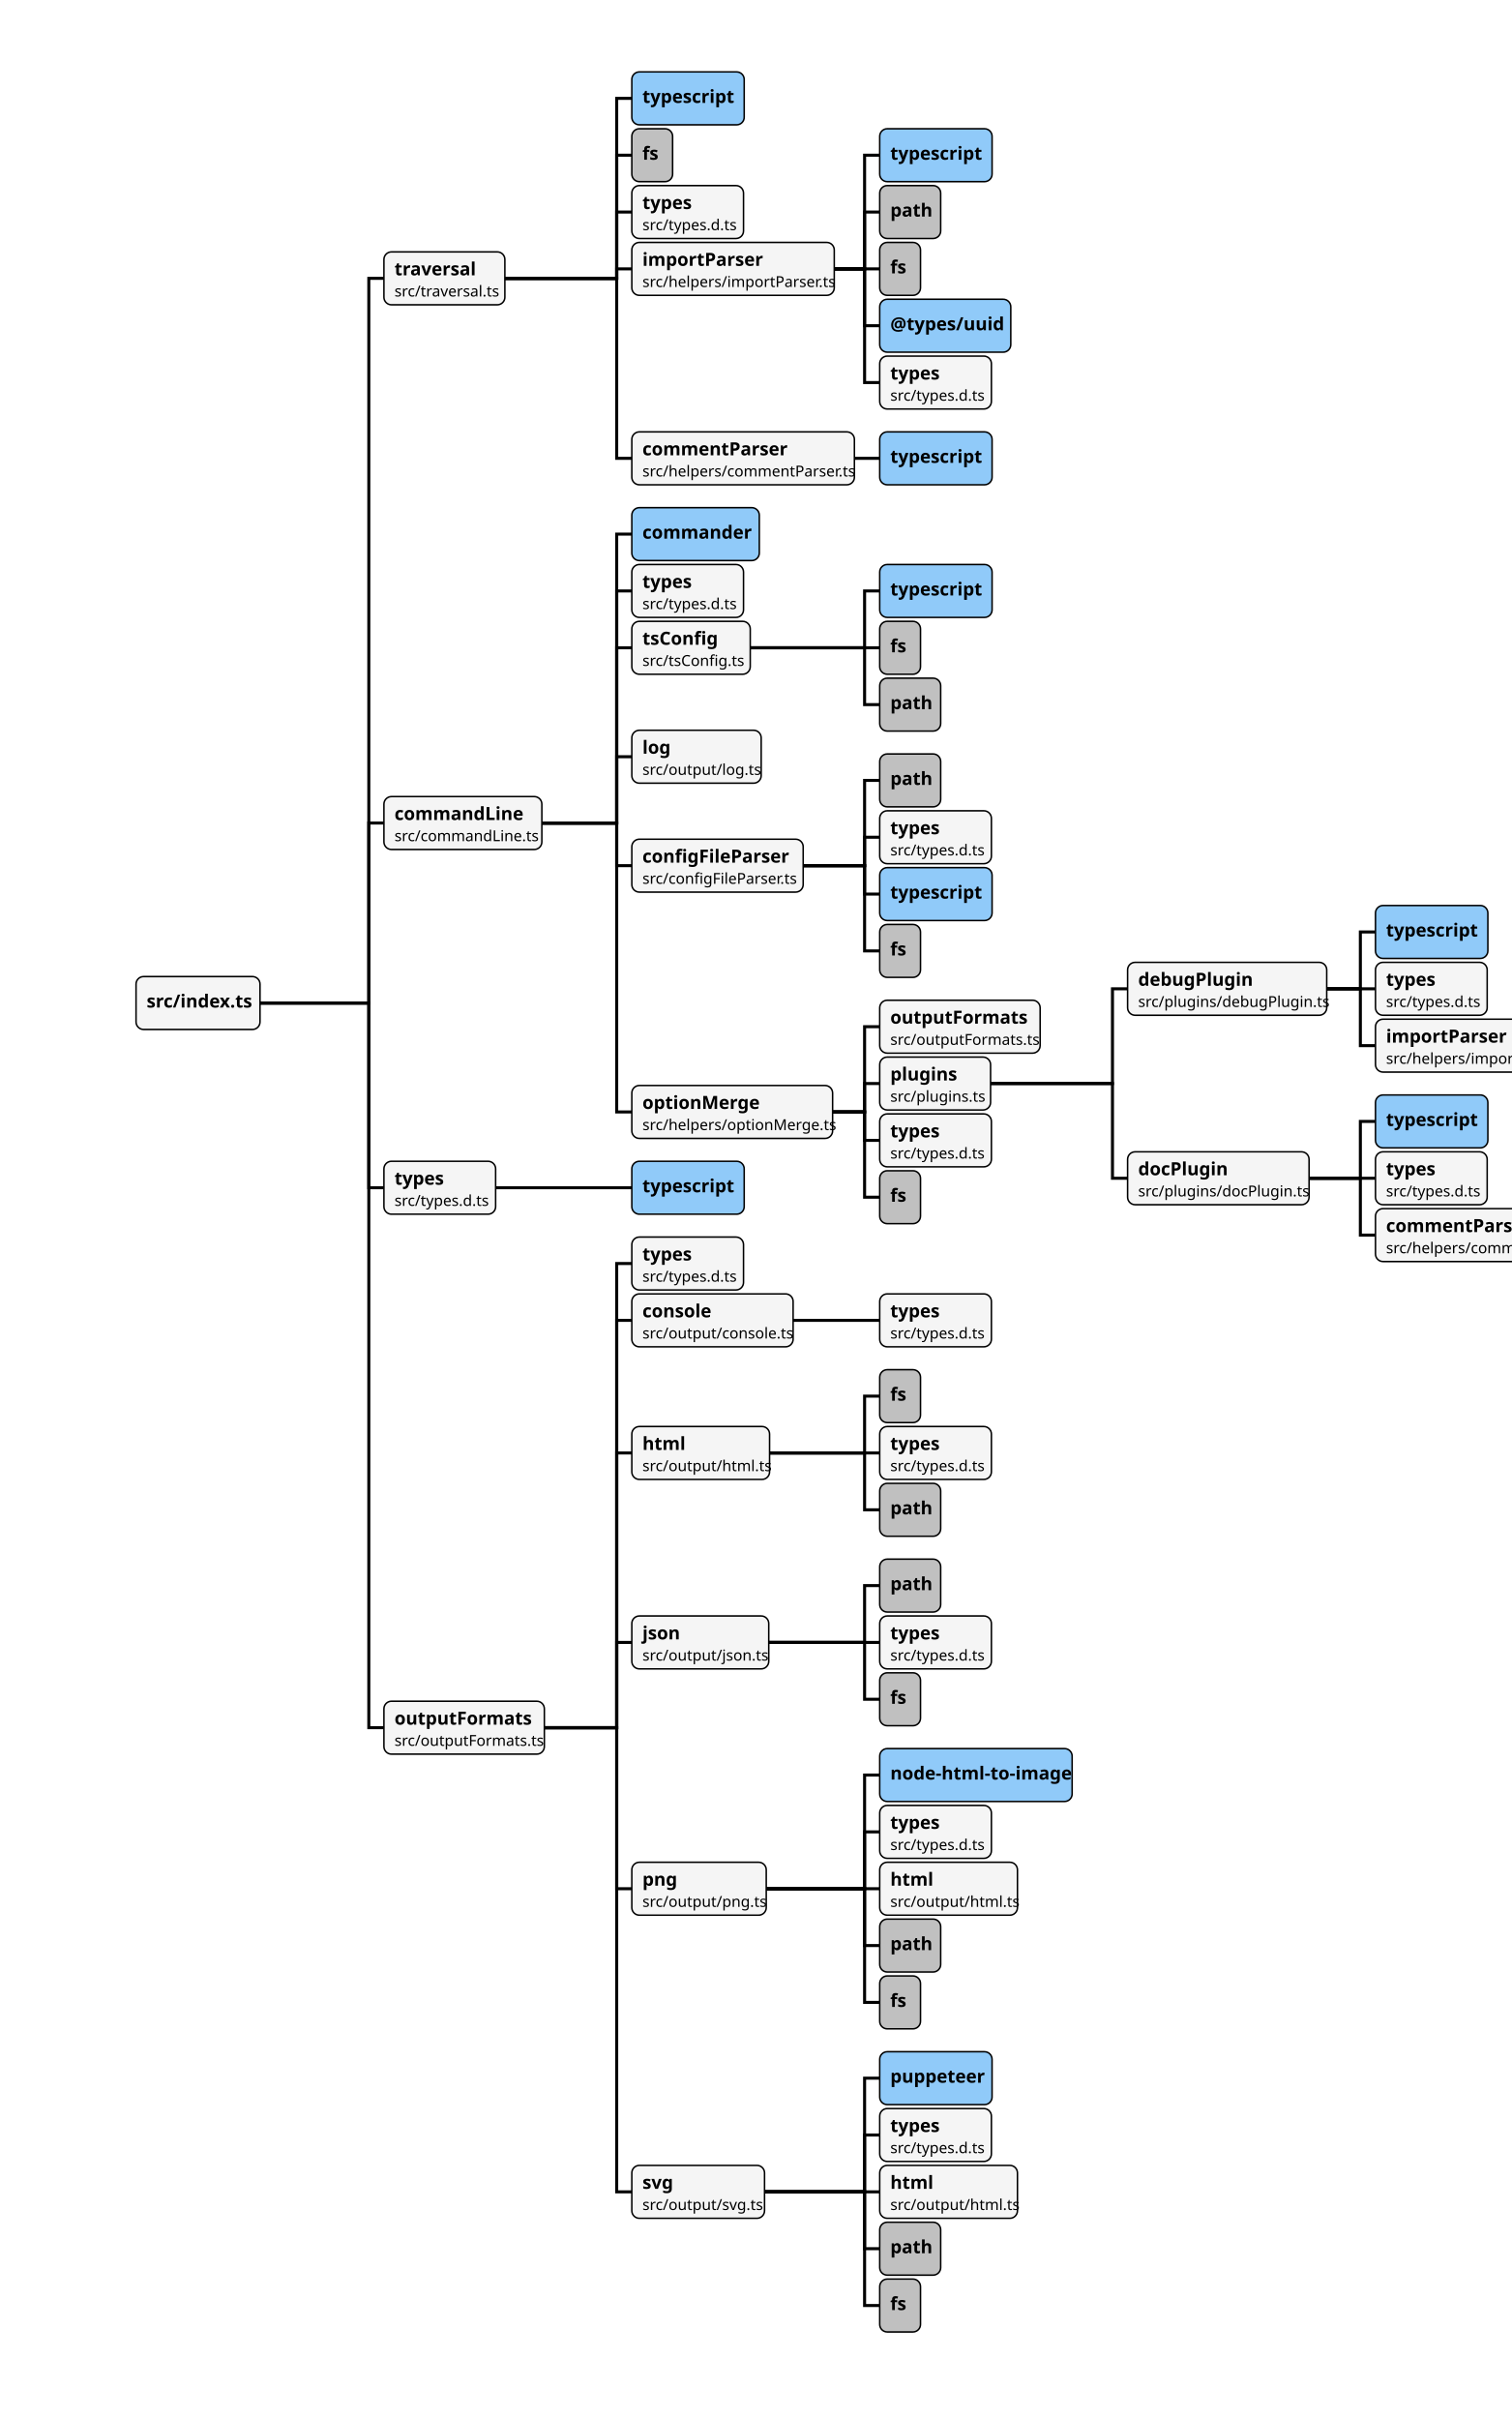
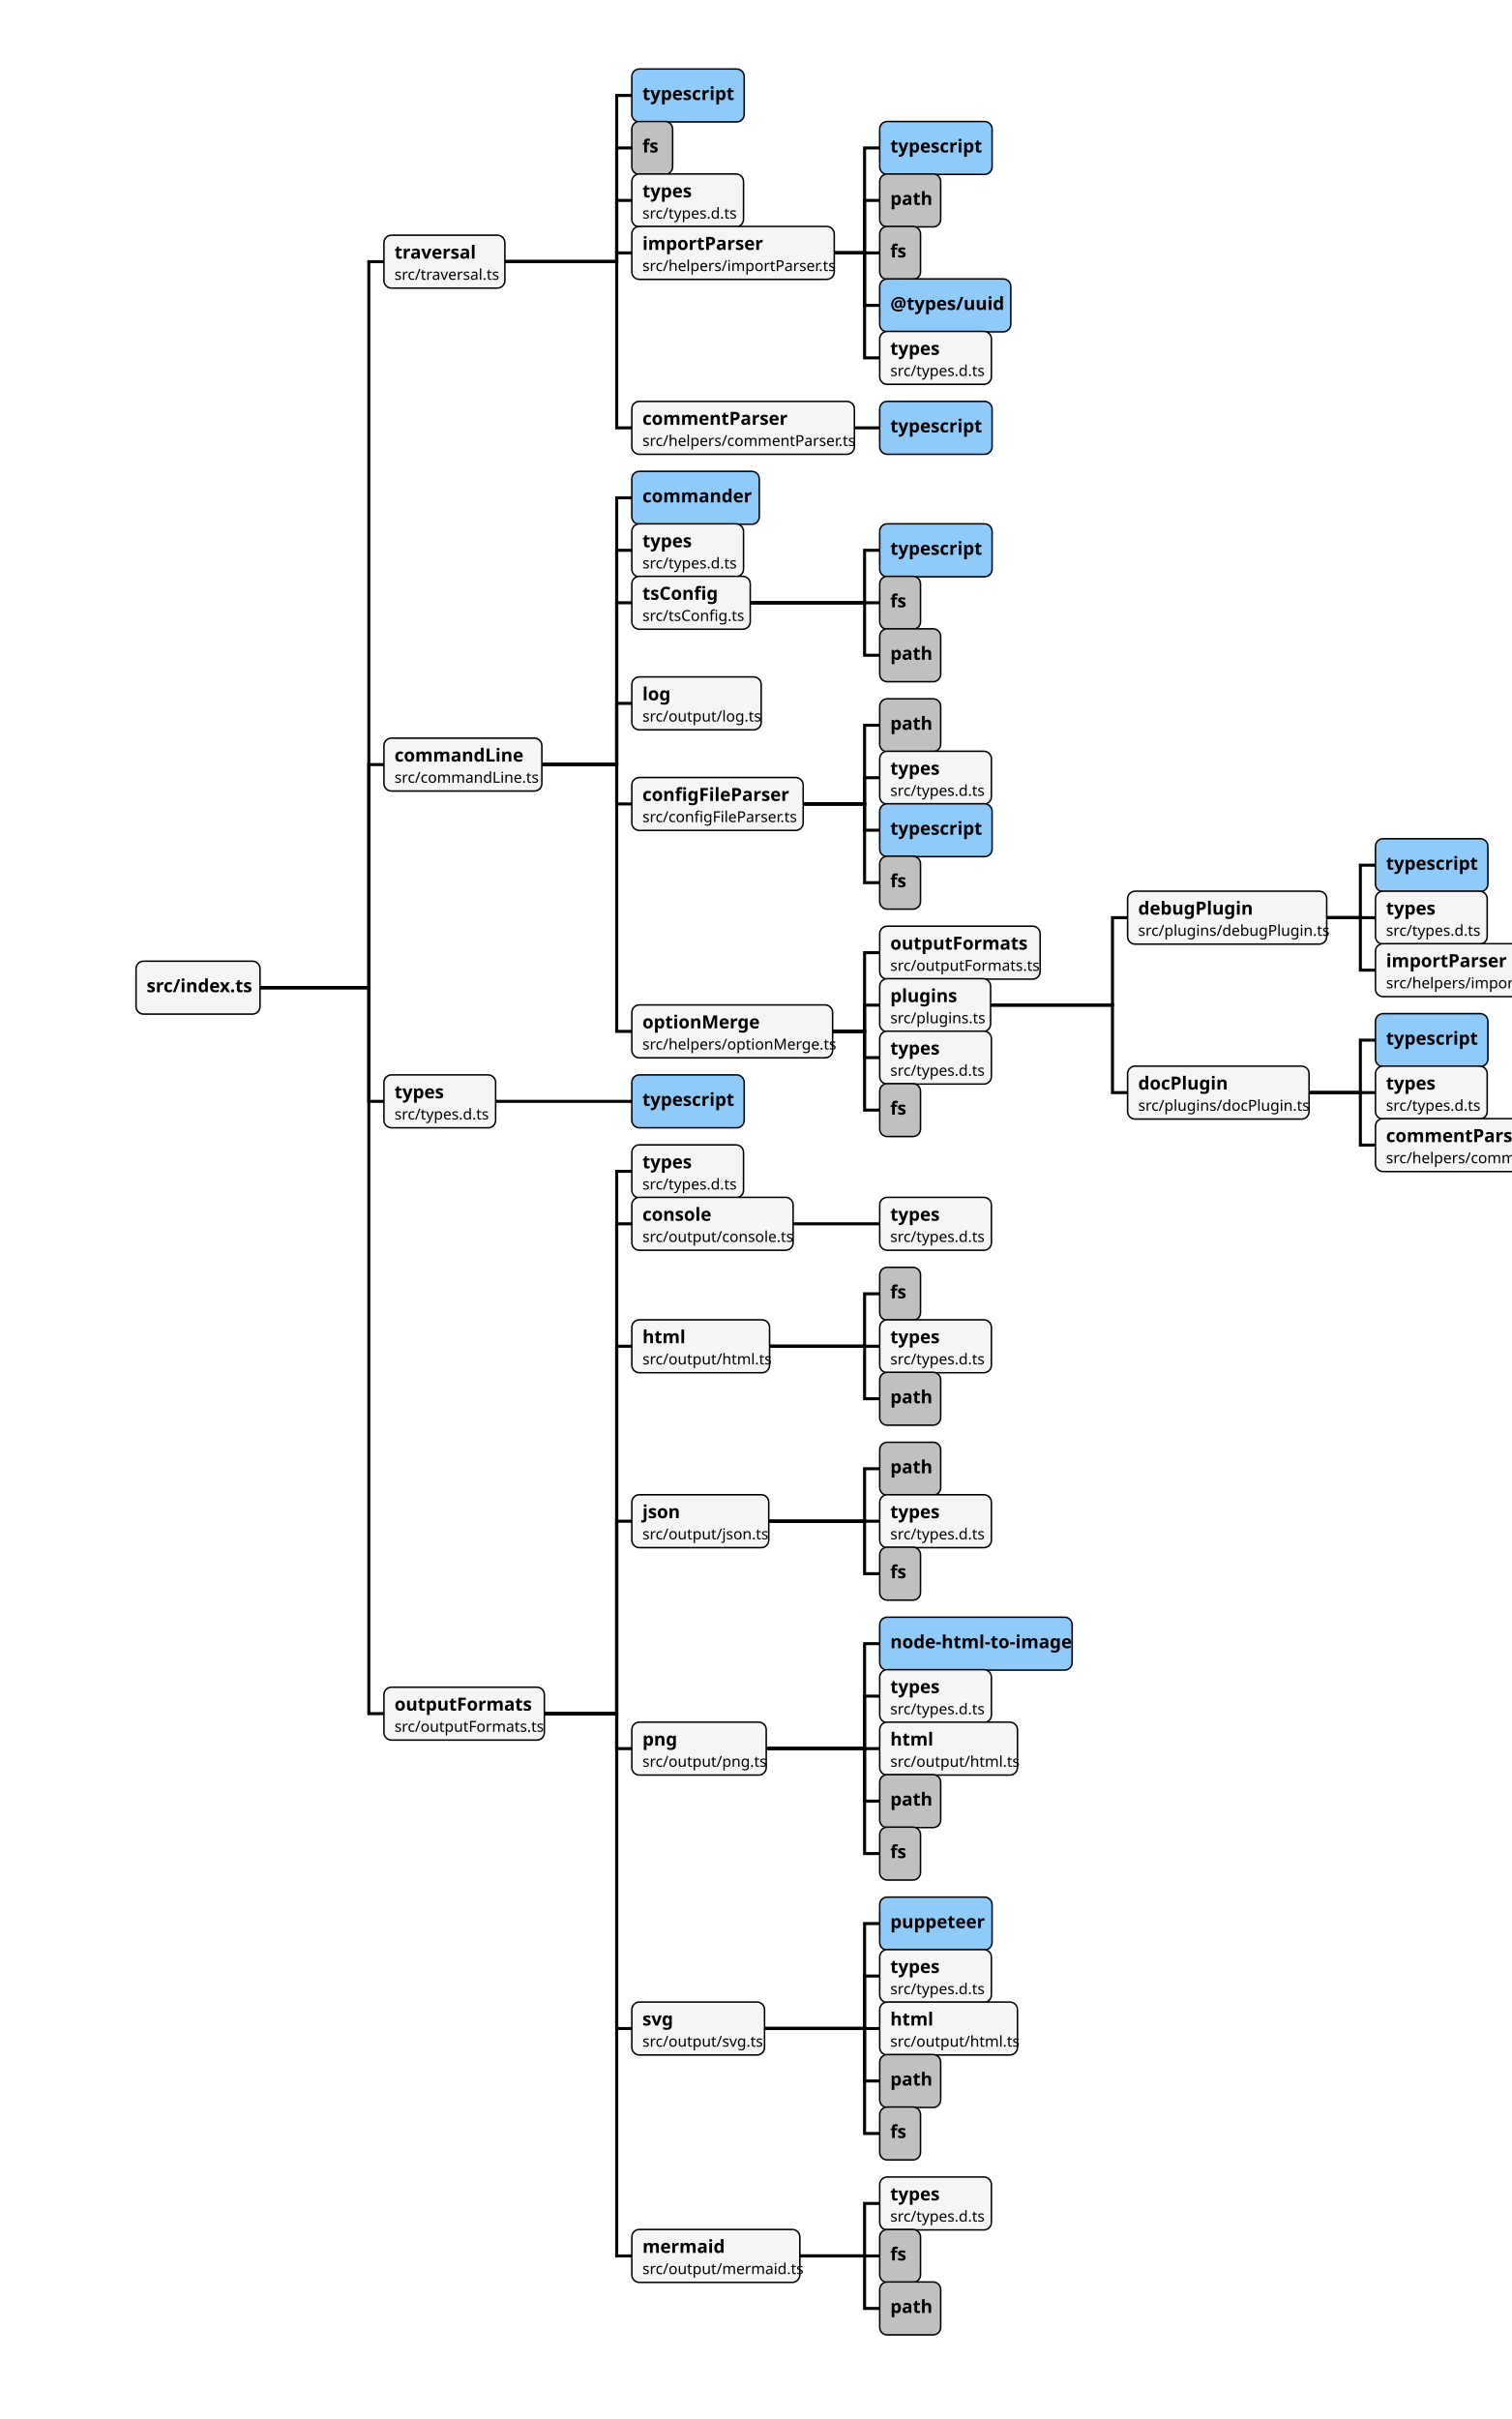
<svg xmlns="http://www.w3.org/2000/svg" width="1000" height="1600">
  <style type="text/css">
            body { width: 1200px !important; height: 100% !important; }
                
            body {
                width: 1500px;
                height: 100%;
            }
            svg {
                overflow: visible;
            }
            .text {
                font: 12px sans-serif;
                font-weight: 600;
            }
            .secondaryText {
                font: 10px sans-serif;
            }
            .link {
                fill: none;
                stroke: black;
                stroke-width: 2px;
            }
            .subtleLink {
                fill: none;
                /*stroke: gray;*/
                stroke-width: 1px;
                stroke-dasharray: 5, 5;
                stroke-dashoffset: 0;
            }
            .rect {
                stroke: black;
                stroke-width: 1px;
            }
            .nodeModule {
                fill: #90caf9;
            }
            .sourceFile {
                fill: whitesmoke;
            }
            .unknown {
                fill: #c0c0c0;
            }
        </style>
  <g transform="translate(90,40)">
-     <path class="link" d="M82.023,623.423H154V144.108H164">
- </path>
-     <path class="link" d="M82.023,623.423H154V504.378H164">
- </path>
-     <path class="link" d="M82.023,623.423H154V745.602H164">
- </path>
-     <path class="link" d="M82.023,623.423H154V1102.739H164">
- </path>
-     <path class="link" d="M244.016,144.108H318V25.062H328">
- </path>
-     <path class="link" d="M244.016,144.108H318V62.656H328">
- </path>
-     <path class="link" d="M244.016,144.108H318V100.249H328">
- </path>
-     <path class="link" d="M244.016,144.108H318V137.842H328">
- </path>
-     <path class="link" d="M244.016,144.108H318V263.154H328">
- </path>
-     <path class="link" d="M268.484,504.378H318V313.278H328">
- </path>
-     <path class="link" d="M268.484,504.378H318V350.871H328">
- </path>
-     <path class="link" d="M268.484,504.378H318V388.465H328">
- </path>
-     <path class="link" d="M268.484,504.378H318V460.519H328">
- </path>
-     <path class="link" d="M268.484,504.378H318V532.573H328">
- </path>
-     <path class="link" d="M268.484,504.378H318V695.477H328">
- </path>
-     <path class="link" d="M237.906,745.602H318V745.602H328">
- </path>
-     <path class="link" d="M270.141,1102.739H318V795.726H328">
- </path>
-     <path class="link" d="M270.141,1102.739H318V833.32H328">
- </path>
-     <path class="link" d="M270.141,1102.739H318V921.037H328">
- </path>
-     <path class="link" d="M270.141,1102.739H318V1046.349H328">
- </path>
-     <path class="link" d="M270.141,1102.739H318V1209.253H328">
- </path>
-     <path class="link" d="M270.141,1102.739H318V1409.751H328">
- </path>
-     <path class="link" d="M461.938,137.842H482V62.656H492">
- </path>
-     <path class="link" d="M461.938,137.842H482V100.249H492">
- </path>
-     <path class="link" d="M461.938,137.842H482V137.842H492">
- </path>
-     <path class="link" d="M461.938,137.842H482V175.436H492">
- </path>
-     <path class="link" d="M461.938,137.842H482V213.029H492">
- </path>
-     <path class="link" d="M475.266,263.154H482V263.154H492">
- </path>
-     <path class="link" d="M406.359,388.465H482V350.871H492">
- </path>
-     <path class="link" d="M406.359,388.465H482V388.465H492">
- </path>
-     <path class="link" d="M406.359,388.465H482V426.058H492">
- </path>
-     <path class="link" d="M441.375,532.573H482V476.183H492">
- </path>
-     <path class="link" d="M441.375,532.573H482V513.776H492">
- </path>
-     <path class="link" d="M441.375,532.573H482V551.369H492">
- </path>
-     <path class="link" d="M441.375,532.573H482V588.963H492">
- </path>
-     <path class="link" d="M460.844,695.477H482V639.087H492">
- </path>
-     <path class="link" d="M460.844,695.477H482V676.68H492">
- </path>
-     <path class="link" d="M460.844,695.477H482V714.274H492">
- </path>
-     <path class="link" d="M460.844,695.477H482V751.867H492">
- </path>
-     <path class="link" d="M434.719,833.32H482V833.32H492">
- </path>
-     <path class="link" d="M419.141,921.037H482V883.444H492">
- </path>
-     <path class="link" d="M419.141,921.037H482V921.037H492">
- </path>
-     <path class="link" d="M419.141,921.037H482V958.631H492">
- </path>
-     <path class="link" d="M418.594,1046.349H482V1008.755H492">
- </path>
-     <path class="link" d="M418.594,1046.349H482V1046.349H492">
- </path>
-     <path class="link" d="M418.594,1046.349H482V1083.942H492">
- </path>
-     <path class="link" d="M416.938,1209.253H482V1134.066H492">
- </path>
-     <path class="link" d="M416.938,1209.253H482V1171.66H492">
- </path>
-     <path class="link" d="M416.938,1209.253H482V1209.253H492">
- </path>
-     <path class="link" d="M416.938,1209.253H482V1246.846H492">
- </path>
-     <path class="link" d="M416.938,1209.253H482V1284.44H492">
- </path>
-     <path class="link" d="M415.812,1409.751H482V1334.564H492">
- </path>
-     <path class="link" d="M415.812,1409.751H482V1372.158H492">
- </path>
-     <path class="link" d="M415.812,1409.751H482V1409.751H492">
- </path>
-     <path class="link" d="M415.812,1409.751H482V1447.344H492">
- </path>
-     <path class="link" d="M415.812,1409.751H482V1484.938H492">
- </path>
-     <path class="link" d="M565.359,676.68H646V614.025H656">
- </path>
-     <path class="link" d="M565.359,676.68H646V739.336H656">
- </path>
-     <path class="link" d="M787.75,614.025H810V576.432H820">
- </path>
-     <path class="link" d="M787.75,614.025H810V614.025H820">
- </path>
-     <path class="link" d="M787.75,614.025H810V651.618H820">
- </path>
-     <path class="link" d="M776.062,739.336H810V701.743H820">
- </path>
-     <path class="link" d="M776.062,739.336H810V739.336H820">
- </path>
-     <path class="link" d="M776.062,739.336H810V776.929H820">
- </path>
-     <g class="node" transform="translate(0,623.4232)">
+     <path class="link" d="M82.023,613.257H154V133.065H164">
+ </path>
+     <path class="link" d="M82.023,613.257H154V465.728H164">
+ </path>
+     <path class="link" d="M82.023,613.257H154V688.467H164">
+ </path>
+     <path class="link" d="M82.023,613.257H154V1093.448H164">
+ </path>
+     <path class="link" d="M244.016,133.065H318V23.142H328">
+ </path>
+     <path class="link" d="M244.016,133.065H318V57.854H328">
+ </path>
+     <path class="link" d="M244.016,133.065H318V92.567H328">
+ </path>
+     <path class="link" d="M244.016,133.065H318V127.28H328">
+ </path>
+     <path class="link" d="M244.016,133.065H318V242.989H328">
+ </path>
+     <path class="link" d="M268.484,465.728H318V289.272H328">
+ </path>
+     <path class="link" d="M268.484,465.728H318V323.985H328">
+ </path>
+     <path class="link" d="M268.484,465.728H318V358.697H328">
+ </path>
+     <path class="link" d="M268.484,465.728H318V425.23H328">
+ </path>
+     <path class="link" d="M268.484,465.728H318V491.762H328">
+ </path>
+     <path class="link" d="M268.484,465.728H318V642.184H328">
+ </path>
+     <path class="link" d="M237.906,688.467H318V688.467H328">
+ </path>
+     <path class="link" d="M270.141,1093.448H318V734.751H328">
+ </path>
+     <path class="link" d="M270.141,1093.448H318V769.464H328">
+ </path>
+     <path class="link" d="M270.141,1093.448H318V850.46H328">
+ </path>
+     <path class="link" d="M270.141,1093.448H318V966.169H328">
+ </path>
+     <path class="link" d="M270.141,1093.448H318V1116.59H328">
+ </path>
+     <path class="link" d="M270.141,1093.448H318V1301.724H328">
+ </path>
+     <path class="link" d="M270.141,1093.448H318V1452.146H328">
+ </path>
+     <path class="link" d="M461.938,127.28H482V57.854H492">
+ </path>
+     <path class="link" d="M461.938,127.28H482V92.567H492">
+ </path>
+     <path class="link" d="M461.938,127.28H482V127.28H492">
+ </path>
+     <path class="link" d="M461.938,127.28H482V161.992H492">
+ </path>
+     <path class="link" d="M461.938,127.28H482V196.705H492">
+ </path>
+     <path class="link" d="M475.266,242.989H482V242.989H492">
+ </path>
+     <path class="link" d="M406.359,358.697H482V323.985H492">
+ </path>
+     <path class="link" d="M406.359,358.697H482V358.697H492">
+ </path>
+     <path class="link" d="M406.359,358.697H482V393.41H492">
+ </path>
+     <path class="link" d="M441.375,491.762H482V439.693H492">
+ </path>
+     <path class="link" d="M441.375,491.762H482V474.406H492">
+ </path>
+     <path class="link" d="M441.375,491.762H482V509.119H492">
+ </path>
+     <path class="link" d="M441.375,491.762H482V543.831H492">
+ </path>
+     <path class="link" d="M460.844,642.184H482V590.115H492">
+ </path>
+     <path class="link" d="M460.844,642.184H482V624.828H492">
+ </path>
+     <path class="link" d="M460.844,642.184H482V659.54H492">
+ </path>
+     <path class="link" d="M460.844,642.184H482V694.253H492">
+ </path>
+     <path class="link" d="M434.719,769.464H482V769.464H492">
+ </path>
+     <path class="link" d="M419.141,850.46H482V815.747H492">
+ </path>
+     <path class="link" d="M419.141,850.46H482V850.46H492">
+ </path>
+     <path class="link" d="M419.141,850.46H482V885.172H492">
+ </path>
+     <path class="link" d="M418.594,966.169H482V931.456H492">
+ </path>
+     <path class="link" d="M418.594,966.169H482V966.169H492">
+ </path>
+     <path class="link" d="M418.594,966.169H482V1000.881H492">
+ </path>
+     <path class="link" d="M416.938,1116.59H482V1047.165H492">
+ </path>
+     <path class="link" d="M416.938,1116.59H482V1081.877H492">
+ </path>
+     <path class="link" d="M416.938,1116.59H482V1116.59H492">
+ </path>
+     <path class="link" d="M416.938,1116.59H482V1151.303H492">
+ </path>
+     <path class="link" d="M416.938,1116.59H482V1186.015H492">
+ </path>
+     <path class="link" d="M415.812,1301.724H482V1232.299H492">
+ </path>
+     <path class="link" d="M415.812,1301.724H482V1267.011H492">
+ </path>
+     <path class="link" d="M415.812,1301.724H482V1301.724H492">
+ </path>
+     <path class="link" d="M415.812,1301.724H482V1336.437H492">
+ </path>
+     <path class="link" d="M415.812,1301.724H482V1371.149H492">
+ </path>
+     <path class="link" d="M439.156,1452.146H482V1417.433H492">
+ </path>
+     <path class="link" d="M439.156,1452.146H482V1452.146H492">
+ </path>
+     <path class="link" d="M439.156,1452.146H482V1486.858H492">
+ </path>
+     <path class="link" d="M565.359,624.828H646V566.973H656">
+ </path>
+     <path class="link" d="M565.359,624.828H646V682.682H656">
+ </path>
+     <path class="link" d="M787.75,566.973H810V532.261H820">
+ </path>
+     <path class="link" d="M787.75,566.973H810V566.973H820">
+ </path>
+     <path class="link" d="M787.75,566.973H810V601.686H820">
+ </path>
+     <path class="link" d="M776.062,682.682H810V647.969H820">
+ </path>
+     <path class="link" d="M776.062,682.682H810V682.682H820">
+ </path>
+     <path class="link" d="M776.062,682.682H810V717.395H820">
+ </path>
+     <g class="node" transform="translate(0,613.2567)">
      <rect x="0" y="-17.5" width="82.023" height="35" rx="5" class="rect sourceFile">
</rect>
      <text y="3" x="7" class="text" style="text-anchor: start;">src/index.ts</text>
      <text y="12" x="7" class="secondaryText" style="text-anchor: start;">
</text>
    </g>
-     <g class="node" transform="translate(164,144.1079)">
+     <g class="node" transform="translate(164,133.0651)">
      <rect x="0" y="-17.5" width="80.016" height="35" rx="5" class="rect sourceFile">
</rect>
      <text y="-2" x="7" class="text" style="text-anchor: start;">traversal</text>
      <text y="12" x="7" class="secondaryText" style="text-anchor: start;">src/traversal.ts</text>
    </g>
-     <g class="node" transform="translate(164,504.3776)">
+     <g class="node" transform="translate(164,465.728)">
      <rect x="0" y="-17.5" width="104.484" height="35" rx="5" class="rect sourceFile">
</rect>
      <text y="-2" x="7" class="text" style="text-anchor: start;">commandLine</text>
      <text y="12" x="7" class="secondaryText" style="text-anchor: start;">src/commandLine.ts</text>
    </g>
-     <g class="node" transform="translate(164,745.6017)">
-       <rect x="0" y="-17.5" width="73.906" height="35" rx="5" class="rect sourceFile">
- </rect>
-       <text y="-2" x="7" class="text" style="text-anchor: start;">types</text>
-       <text y="12" x="7" class="secondaryText" style="text-anchor: start;">src/types.d.ts</text>
-     </g>
-     <g class="node" transform="translate(164,1102.739)">
+     <g class="node" transform="translate(164,688.4674)">
+       <rect x="0" y="-17.5" width="73.906" height="35" rx="5" class="rect sourceFile">
+ </rect>
+       <text y="-2" x="7" class="text" style="text-anchor: start;">types</text>
+       <text y="12" x="7" class="secondaryText" style="text-anchor: start;">src/types.d.ts</text>
+     </g>
+     <g class="node" transform="translate(164,1093.448)">
      <rect x="0" y="-17.5" width="106.141" height="35" rx="5" class="rect sourceFile">
</rect>
      <text y="-2" x="7" class="text" style="text-anchor: start;">outputFormats</text>
      <text y="12" x="7" class="secondaryText" style="text-anchor: start;">src/outputFormats.ts</text>
    </g>
-     <g class="node" transform="translate(328,25.06224)">
-       <rect x="0" y="-17.5" width="74.355" height="35" rx="5" class="rect nodeModule">
- </rect>
-       <text y="3" x="7" class="text" style="text-anchor: start;">typescript</text>
-       <text y="12" x="7" class="secondaryText" style="text-anchor: start;">
- </text>
-     </g>
-     <g class="node" transform="translate(328,62.6556)">
-       <rect x="0" y="-17.5" width="26.996" height="35" rx="5" class="rect unknown">
- </rect>
-       <text y="3" x="7" class="text" style="text-anchor: start;">fs</text>
-       <text y="12" x="7" class="secondaryText" style="text-anchor: start;">
- </text>
-     </g>
-     <g class="node" transform="translate(328,100.249)">
-       <rect x="0" y="-17.5" width="73.906" height="35" rx="5" class="rect sourceFile">
- </rect>
-       <text y="-2" x="7" class="text" style="text-anchor: start;">types</text>
-       <text y="12" x="7" class="secondaryText" style="text-anchor: start;">src/types.d.ts</text>
-     </g>
-     <g class="node" transform="translate(328,137.8423)">
+     <g class="node" transform="translate(328,23.14176)">
+       <rect x="0" y="-17.5" width="74.355" height="35" rx="5" class="rect nodeModule">
+ </rect>
+       <text y="3" x="7" class="text" style="text-anchor: start;">typescript</text>
+       <text y="12" x="7" class="secondaryText" style="text-anchor: start;">
+ </text>
+     </g>
+     <g class="node" transform="translate(328,57.85441)">
+       <rect x="0" y="-17.5" width="26.996" height="35" rx="5" class="rect unknown">
+ </rect>
+       <text y="3" x="7" class="text" style="text-anchor: start;">fs</text>
+       <text y="12" x="7" class="secondaryText" style="text-anchor: start;">
+ </text>
+     </g>
+     <g class="node" transform="translate(328,92.56705)">
+       <rect x="0" y="-17.5" width="73.906" height="35" rx="5" class="rect sourceFile">
+ </rect>
+       <text y="-2" x="7" class="text" style="text-anchor: start;">types</text>
+       <text y="12" x="7" class="secondaryText" style="text-anchor: start;">src/types.d.ts</text>
+     </g>
+     <g class="node" transform="translate(328,127.2797)">
      <rect x="0" y="-17.5" width="133.938" height="35" rx="5" class="rect sourceFile">
</rect>
      <text y="-2" x="7" class="text" style="text-anchor: start;">importParser</text>
      <text y="12" x="7" class="secondaryText" style="text-anchor: start;">src/helpers/importParser.ts</text>
    </g>
-     <g class="node" transform="translate(328,263.1535)">
+     <g class="node" transform="translate(328,242.9885)">
      <rect x="0" y="-17.5" width="147.266" height="35" rx="5" class="rect sourceFile">
</rect>
      <text y="-2" x="7" class="text" style="text-anchor: start;">commentParser</text>
      <text y="12" x="7" class="secondaryText" style="text-anchor: start;">src/helpers/commentParser.ts</text>
    </g>
-     <g class="node" transform="translate(328,313.278)">
+     <g class="node" transform="translate(328,289.272)">
      <rect x="0" y="-17.5" width="84.352" height="35" rx="5" class="rect nodeModule">
</rect>
      <text y="3" x="7" class="text" style="text-anchor: start;">commander</text>
      <text y="12" x="7" class="secondaryText" style="text-anchor: start;">
</text>
    </g>
-     <g class="node" transform="translate(328,350.8714)">
-       <rect x="0" y="-17.5" width="73.906" height="35" rx="5" class="rect sourceFile">
- </rect>
-       <text y="-2" x="7" class="text" style="text-anchor: start;">types</text>
-       <text y="12" x="7" class="secondaryText" style="text-anchor: start;">src/types.d.ts</text>
-     </g>
-     <g class="node" transform="translate(328,388.4647)">
+     <g class="node" transform="translate(328,323.9847)">
+       <rect x="0" y="-17.5" width="73.906" height="35" rx="5" class="rect sourceFile">
+ </rect>
+       <text y="-2" x="7" class="text" style="text-anchor: start;">types</text>
+       <text y="12" x="7" class="secondaryText" style="text-anchor: start;">src/types.d.ts</text>
+     </g>
+     <g class="node" transform="translate(328,358.6973)">
      <rect x="0" y="-17.5" width="78.359" height="35" rx="5" class="rect sourceFile">
</rect>
      <text y="-2" x="7" class="text" style="text-anchor: start;">tsConfig</text>
      <text y="12" x="7" class="secondaryText" style="text-anchor: start;">src/tsConfig.ts</text>
    </g>
-     <g class="node" transform="translate(328,460.5187)">
+     <g class="node" transform="translate(328,425.2299)">
      <rect x="0" y="-17.5" width="85.594" height="35" rx="5" class="rect sourceFile">
</rect>
      <text y="-2" x="7" class="text" style="text-anchor: start;">log</text>
      <text y="12" x="7" class="secondaryText" style="text-anchor: start;">src/output/log.ts</text>
    </g>
-     <g class="node" transform="translate(328,532.5726)">
+     <g class="node" transform="translate(328,491.7625)">
      <rect x="0" y="-17.5" width="113.375" height="35" rx="5" class="rect sourceFile">
</rect>
      <text y="-2" x="7" class="text" style="text-anchor: start;">configFileParser</text>
      <text y="12" x="7" class="secondaryText" style="text-anchor: start;">src/configFileParser.ts</text>
    </g>
-     <g class="node" transform="translate(328,695.4772)">
+     <g class="node" transform="translate(328,642.1839)">
      <rect x="0" y="-17.5" width="132.844" height="35" rx="5" class="rect sourceFile">
</rect>
      <text y="-2" x="7" class="text" style="text-anchor: start;">optionMerge</text>
      <text y="12" x="7" class="secondaryText" style="text-anchor: start;">src/helpers/optionMerge.ts</text>
    </g>
-     <g class="node" transform="translate(328,745.6017)">
-       <rect x="0" y="-17.5" width="74.355" height="35" rx="5" class="rect nodeModule">
- </rect>
-       <text y="3" x="7" class="text" style="text-anchor: start;">typescript</text>
-       <text y="12" x="7" class="secondaryText" style="text-anchor: start;">
- </text>
-     </g>
-     <g class="node" transform="translate(328,795.7261)">
-       <rect x="0" y="-17.5" width="73.906" height="35" rx="5" class="rect sourceFile">
- </rect>
-       <text y="-2" x="7" class="text" style="text-anchor: start;">types</text>
-       <text y="12" x="7" class="secondaryText" style="text-anchor: start;">src/types.d.ts</text>
-     </g>
-     <g class="node" transform="translate(328,833.3195)">
+     <g class="node" transform="translate(328,688.4674)">
+       <rect x="0" y="-17.5" width="74.355" height="35" rx="5" class="rect nodeModule">
+ </rect>
+       <text y="3" x="7" class="text" style="text-anchor: start;">typescript</text>
+       <text y="12" x="7" class="secondaryText" style="text-anchor: start;">
+ </text>
+     </g>
+     <g class="node" transform="translate(328,734.751)">
+       <rect x="0" y="-17.5" width="73.906" height="35" rx="5" class="rect sourceFile">
+ </rect>
+       <text y="-2" x="7" class="text" style="text-anchor: start;">types</text>
+       <text y="12" x="7" class="secondaryText" style="text-anchor: start;">src/types.d.ts</text>
+     </g>
+     <g class="node" transform="translate(328,769.4636)">
      <rect x="0" y="-17.5" width="106.719" height="35" rx="5" class="rect sourceFile">
</rect>
      <text y="-2" x="7" class="text" style="text-anchor: start;">console</text>
      <text y="12" x="7" class="secondaryText" style="text-anchor: start;">src/output/console.ts</text>
    </g>
-     <g class="node" transform="translate(328,921.0373)">
+     <g class="node" transform="translate(328,850.4598)">
      <rect x="0" y="-17.5" width="91.141" height="35" rx="5" class="rect sourceFile">
</rect>
      <text y="-2" x="7" class="text" style="text-anchor: start;">html</text>
      <text y="12" x="7" class="secondaryText" style="text-anchor: start;">src/output/html.ts</text>
    </g>
-     <g class="node" transform="translate(328,1046.349)">
+     <g class="node" transform="translate(328,966.1686)">
      <rect x="0" y="-17.5" width="90.594" height="35" rx="5" class="rect sourceFile">
</rect>
      <text y="-2" x="7" class="text" style="text-anchor: start;">json</text>
      <text y="12" x="7" class="secondaryText" style="text-anchor: start;">src/output/json.ts</text>
    </g>
-     <g class="node" transform="translate(328,1209.253)">
+     <g class="node" transform="translate(328,1116.59)">
      <rect x="0" y="-17.5" width="88.938" height="35" rx="5" class="rect sourceFile">
</rect>
      <text y="-2" x="7" class="text" style="text-anchor: start;">png</text>
      <text y="12" x="7" class="secondaryText" style="text-anchor: start;">src/output/png.ts</text>
    </g>
-     <g class="node" transform="translate(328,1409.751)">
+     <g class="node" transform="translate(328,1301.724)">
      <rect x="0" y="-17.5" width="87.812" height="35" rx="5" class="rect sourceFile">
</rect>
      <text y="-2" x="7" class="text" style="text-anchor: start;">svg</text>
      <text y="12" x="7" class="secondaryText" style="text-anchor: start;">src/output/svg.ts</text>
    </g>
-     <g class="node" transform="translate(492,62.6556)">
-       <rect x="0" y="-17.5" width="74.355" height="35" rx="5" class="rect nodeModule">
- </rect>
-       <text y="3" x="7" class="text" style="text-anchor: start;">typescript</text>
-       <text y="12" x="7" class="secondaryText" style="text-anchor: start;">
- </text>
-     </g>
-     <g class="node" transform="translate(492,100.249)">
-       <rect x="0" y="-17.5" width="40.344" height="35" rx="5" class="rect unknown">
- </rect>
-       <text y="3" x="7" class="text" style="text-anchor: start;">path</text>
-       <text y="12" x="7" class="secondaryText" style="text-anchor: start;">
- </text>
-     </g>
-     <g class="node" transform="translate(492,137.8423)">
-       <rect x="0" y="-17.5" width="26.996" height="35" rx="5" class="rect unknown">
- </rect>
-       <text y="3" x="7" class="text" style="text-anchor: start;">fs</text>
-       <text y="12" x="7" class="secondaryText" style="text-anchor: start;">
- </text>
-     </g>
-     <g class="node" transform="translate(492,175.4357)">
+     <g class="node" transform="translate(328,1452.146)">
+       <rect x="0" y="-17.5" width="111.156" height="35" rx="5" class="rect sourceFile">
+ </rect>
+       <text y="-2" x="7" class="text" style="text-anchor: start;">mermaid</text>
+       <text y="12" x="7" class="secondaryText" style="text-anchor: start;">src/output/mermaid.ts</text>
+     </g>
+     <g class="node" transform="translate(492,57.85441)">
+       <rect x="0" y="-17.5" width="74.355" height="35" rx="5" class="rect nodeModule">
+ </rect>
+       <text y="3" x="7" class="text" style="text-anchor: start;">typescript</text>
+       <text y="12" x="7" class="secondaryText" style="text-anchor: start;">
+ </text>
+     </g>
+     <g class="node" transform="translate(492,92.56705)">
+       <rect x="0" y="-17.5" width="40.344" height="35" rx="5" class="rect unknown">
+ </rect>
+       <text y="3" x="7" class="text" style="text-anchor: start;">path</text>
+       <text y="12" x="7" class="secondaryText" style="text-anchor: start;">
+ </text>
+     </g>
+     <g class="node" transform="translate(492,127.2797)">
+       <rect x="0" y="-17.5" width="26.996" height="35" rx="5" class="rect unknown">
+ </rect>
+       <text y="3" x="7" class="text" style="text-anchor: start;">fs</text>
+       <text y="12" x="7" class="secondaryText" style="text-anchor: start;">
+ </text>
+     </g>
+     <g class="node" transform="translate(492,161.9923)">
      <rect x="0" y="-17.5" width="86.719" height="35" rx="5" class="rect nodeModule">
</rect>
      <text y="3" x="7" class="text" style="text-anchor: start;">@types/uuid</text>
      <text y="12" x="7" class="secondaryText" style="text-anchor: start;">
</text>
    </g>
-     <g class="node" transform="translate(492,213.029)">
-       <rect x="0" y="-17.5" width="73.906" height="35" rx="5" class="rect sourceFile">
- </rect>
-       <text y="-2" x="7" class="text" style="text-anchor: start;">types</text>
-       <text y="12" x="7" class="secondaryText" style="text-anchor: start;">src/types.d.ts</text>
-     </g>
-     <g class="node" transform="translate(492,263.1535)">
-       <rect x="0" y="-17.5" width="74.355" height="35" rx="5" class="rect nodeModule">
- </rect>
-       <text y="3" x="7" class="text" style="text-anchor: start;">typescript</text>
-       <text y="12" x="7" class="secondaryText" style="text-anchor: start;">
- </text>
-     </g>
-     <g class="node" transform="translate(492,350.8714)">
-       <rect x="0" y="-17.5" width="74.355" height="35" rx="5" class="rect nodeModule">
- </rect>
-       <text y="3" x="7" class="text" style="text-anchor: start;">typescript</text>
-       <text y="12" x="7" class="secondaryText" style="text-anchor: start;">
- </text>
-     </g>
-     <g class="node" transform="translate(492,388.4647)">
-       <rect x="0" y="-17.5" width="26.996" height="35" rx="5" class="rect unknown">
- </rect>
-       <text y="3" x="7" class="text" style="text-anchor: start;">fs</text>
-       <text y="12" x="7" class="secondaryText" style="text-anchor: start;">
- </text>
-     </g>
-     <g class="node" transform="translate(492,426.0581)">
-       <rect x="0" y="-17.5" width="40.344" height="35" rx="5" class="rect unknown">
- </rect>
-       <text y="3" x="7" class="text" style="text-anchor: start;">path</text>
-       <text y="12" x="7" class="secondaryText" style="text-anchor: start;">
- </text>
-     </g>
-     <g class="node" transform="translate(492,476.1826)">
-       <rect x="0" y="-17.5" width="40.344" height="35" rx="5" class="rect unknown">
- </rect>
-       <text y="3" x="7" class="text" style="text-anchor: start;">path</text>
-       <text y="12" x="7" class="secondaryText" style="text-anchor: start;">
- </text>
-     </g>
-     <g class="node" transform="translate(492,513.7759)">
-       <rect x="0" y="-17.5" width="73.906" height="35" rx="5" class="rect sourceFile">
- </rect>
-       <text y="-2" x="7" class="text" style="text-anchor: start;">types</text>
-       <text y="12" x="7" class="secondaryText" style="text-anchor: start;">src/types.d.ts</text>
-     </g>
-     <g class="node" transform="translate(492,551.3693)">
-       <rect x="0" y="-17.5" width="74.355" height="35" rx="5" class="rect nodeModule">
- </rect>
-       <text y="3" x="7" class="text" style="text-anchor: start;">typescript</text>
-       <text y="12" x="7" class="secondaryText" style="text-anchor: start;">
- </text>
-     </g>
-     <g class="node" transform="translate(492,588.9627)">
-       <rect x="0" y="-17.5" width="26.996" height="35" rx="5" class="rect unknown">
- </rect>
-       <text y="3" x="7" class="text" style="text-anchor: start;">fs</text>
-       <text y="12" x="7" class="secondaryText" style="text-anchor: start;">
- </text>
-     </g>
-     <g class="node" transform="translate(492,639.0871)">
+     <g class="node" transform="translate(492,196.705)">
+       <rect x="0" y="-17.5" width="73.906" height="35" rx="5" class="rect sourceFile">
+ </rect>
+       <text y="-2" x="7" class="text" style="text-anchor: start;">types</text>
+       <text y="12" x="7" class="secondaryText" style="text-anchor: start;">src/types.d.ts</text>
+     </g>
+     <g class="node" transform="translate(492,242.9885)">
+       <rect x="0" y="-17.5" width="74.355" height="35" rx="5" class="rect nodeModule">
+ </rect>
+       <text y="3" x="7" class="text" style="text-anchor: start;">typescript</text>
+       <text y="12" x="7" class="secondaryText" style="text-anchor: start;">
+ </text>
+     </g>
+     <g class="node" transform="translate(492,323.9847)">
+       <rect x="0" y="-17.5" width="74.355" height="35" rx="5" class="rect nodeModule">
+ </rect>
+       <text y="3" x="7" class="text" style="text-anchor: start;">typescript</text>
+       <text y="12" x="7" class="secondaryText" style="text-anchor: start;">
+ </text>
+     </g>
+     <g class="node" transform="translate(492,358.6973)">
+       <rect x="0" y="-17.5" width="26.996" height="35" rx="5" class="rect unknown">
+ </rect>
+       <text y="3" x="7" class="text" style="text-anchor: start;">fs</text>
+       <text y="12" x="7" class="secondaryText" style="text-anchor: start;">
+ </text>
+     </g>
+     <g class="node" transform="translate(492,393.41)">
+       <rect x="0" y="-17.5" width="40.344" height="35" rx="5" class="rect unknown">
+ </rect>
+       <text y="3" x="7" class="text" style="text-anchor: start;">path</text>
+       <text y="12" x="7" class="secondaryText" style="text-anchor: start;">
+ </text>
+     </g>
+     <g class="node" transform="translate(492,439.6935)">
+       <rect x="0" y="-17.5" width="40.344" height="35" rx="5" class="rect unknown">
+ </rect>
+       <text y="3" x="7" class="text" style="text-anchor: start;">path</text>
+       <text y="12" x="7" class="secondaryText" style="text-anchor: start;">
+ </text>
+     </g>
+     <g class="node" transform="translate(492,474.4061)">
+       <rect x="0" y="-17.5" width="73.906" height="35" rx="5" class="rect sourceFile">
+ </rect>
+       <text y="-2" x="7" class="text" style="text-anchor: start;">types</text>
+       <text y="12" x="7" class="secondaryText" style="text-anchor: start;">src/types.d.ts</text>
+     </g>
+     <g class="node" transform="translate(492,509.1188)">
+       <rect x="0" y="-17.5" width="74.355" height="35" rx="5" class="rect nodeModule">
+ </rect>
+       <text y="3" x="7" class="text" style="text-anchor: start;">typescript</text>
+       <text y="12" x="7" class="secondaryText" style="text-anchor: start;">
+ </text>
+     </g>
+     <g class="node" transform="translate(492,543.8314)">
+       <rect x="0" y="-17.5" width="26.996" height="35" rx="5" class="rect unknown">
+ </rect>
+       <text y="3" x="7" class="text" style="text-anchor: start;">fs</text>
+       <text y="12" x="7" class="secondaryText" style="text-anchor: start;">
+ </text>
+     </g>
+     <g class="node" transform="translate(492,590.1149)">
      <rect x="0" y="-17.5" width="106.141" height="35" rx="5" class="rect sourceFile">
</rect>
      <text y="-2" x="7" class="text" style="text-anchor: start;">outputFormats</text>
      <text y="12" x="7" class="secondaryText" style="text-anchor: start;">src/outputFormats.ts</text>
    </g>
-     <g class="node" transform="translate(492,676.6805)">
+     <g class="node" transform="translate(492,624.8276)">
      <rect x="0" y="-17.5" width="73.359" height="35" rx="5" class="rect sourceFile">
</rect>
      <text y="-2" x="7" class="text" style="text-anchor: start;">plugins</text>
      <text y="12" x="7" class="secondaryText" style="text-anchor: start;">src/plugins.ts</text>
    </g>
-     <g class="node" transform="translate(492,714.2739)">
-       <rect x="0" y="-17.5" width="73.906" height="35" rx="5" class="rect sourceFile">
- </rect>
-       <text y="-2" x="7" class="text" style="text-anchor: start;">types</text>
-       <text y="12" x="7" class="secondaryText" style="text-anchor: start;">src/types.d.ts</text>
-     </g>
-     <g class="node" transform="translate(492,751.8672)">
-       <rect x="0" y="-17.5" width="26.996" height="35" rx="5" class="rect unknown">
- </rect>
-       <text y="3" x="7" class="text" style="text-anchor: start;">fs</text>
-       <text y="12" x="7" class="secondaryText" style="text-anchor: start;">
- </text>
-     </g>
-     <g class="node" transform="translate(492,833.3195)">
-       <rect x="0" y="-17.5" width="73.906" height="35" rx="5" class="rect sourceFile">
- </rect>
-       <text y="-2" x="7" class="text" style="text-anchor: start;">types</text>
-       <text y="12" x="7" class="secondaryText" style="text-anchor: start;">src/types.d.ts</text>
-     </g>
-     <g class="node" transform="translate(492,883.444)">
-       <rect x="0" y="-17.5" width="26.996" height="35" rx="5" class="rect unknown">
- </rect>
-       <text y="3" x="7" class="text" style="text-anchor: start;">fs</text>
-       <text y="12" x="7" class="secondaryText" style="text-anchor: start;">
- </text>
-     </g>
-     <g class="node" transform="translate(492,921.0373)">
-       <rect x="0" y="-17.5" width="73.906" height="35" rx="5" class="rect sourceFile">
- </rect>
-       <text y="-2" x="7" class="text" style="text-anchor: start;">types</text>
-       <text y="12" x="7" class="secondaryText" style="text-anchor: start;">src/types.d.ts</text>
-     </g>
-     <g class="node" transform="translate(492,958.6307)">
-       <rect x="0" y="-17.5" width="40.344" height="35" rx="5" class="rect unknown">
- </rect>
-       <text y="3" x="7" class="text" style="text-anchor: start;">path</text>
-       <text y="12" x="7" class="secondaryText" style="text-anchor: start;">
- </text>
-     </g>
-     <g class="node" transform="translate(492,1008.755)">
-       <rect x="0" y="-17.5" width="40.344" height="35" rx="5" class="rect unknown">
- </rect>
-       <text y="3" x="7" class="text" style="text-anchor: start;">path</text>
-       <text y="12" x="7" class="secondaryText" style="text-anchor: start;">
- </text>
-     </g>
-     <g class="node" transform="translate(492,1046.349)">
-       <rect x="0" y="-17.5" width="73.906" height="35" rx="5" class="rect sourceFile">
- </rect>
-       <text y="-2" x="7" class="text" style="text-anchor: start;">types</text>
-       <text y="12" x="7" class="secondaryText" style="text-anchor: start;">src/types.d.ts</text>
-     </g>
-     <g class="node" transform="translate(492,1083.942)">
-       <rect x="0" y="-17.5" width="26.996" height="35" rx="5" class="rect unknown">
- </rect>
-       <text y="3" x="7" class="text" style="text-anchor: start;">fs</text>
-       <text y="12" x="7" class="secondaryText" style="text-anchor: start;">
- </text>
-     </g>
-     <g class="node" transform="translate(492,1134.066)">
+     <g class="node" transform="translate(492,659.5402)">
+       <rect x="0" y="-17.5" width="73.906" height="35" rx="5" class="rect sourceFile">
+ </rect>
+       <text y="-2" x="7" class="text" style="text-anchor: start;">types</text>
+       <text y="12" x="7" class="secondaryText" style="text-anchor: start;">src/types.d.ts</text>
+     </g>
+     <g class="node" transform="translate(492,694.2529)">
+       <rect x="0" y="-17.5" width="26.996" height="35" rx="5" class="rect unknown">
+ </rect>
+       <text y="3" x="7" class="text" style="text-anchor: start;">fs</text>
+       <text y="12" x="7" class="secondaryText" style="text-anchor: start;">
+ </text>
+     </g>
+     <g class="node" transform="translate(492,769.4636)">
+       <rect x="0" y="-17.5" width="73.906" height="35" rx="5" class="rect sourceFile">
+ </rect>
+       <text y="-2" x="7" class="text" style="text-anchor: start;">types</text>
+       <text y="12" x="7" class="secondaryText" style="text-anchor: start;">src/types.d.ts</text>
+     </g>
+     <g class="node" transform="translate(492,815.7471)">
+       <rect x="0" y="-17.5" width="26.996" height="35" rx="5" class="rect unknown">
+ </rect>
+       <text y="3" x="7" class="text" style="text-anchor: start;">fs</text>
+       <text y="12" x="7" class="secondaryText" style="text-anchor: start;">
+ </text>
+     </g>
+     <g class="node" transform="translate(492,850.4598)">
+       <rect x="0" y="-17.5" width="73.906" height="35" rx="5" class="rect sourceFile">
+ </rect>
+       <text y="-2" x="7" class="text" style="text-anchor: start;">types</text>
+       <text y="12" x="7" class="secondaryText" style="text-anchor: start;">src/types.d.ts</text>
+     </g>
+     <g class="node" transform="translate(492,885.1724)">
+       <rect x="0" y="-17.5" width="40.344" height="35" rx="5" class="rect unknown">
+ </rect>
+       <text y="3" x="7" class="text" style="text-anchor: start;">path</text>
+       <text y="12" x="7" class="secondaryText" style="text-anchor: start;">
+ </text>
+     </g>
+     <g class="node" transform="translate(492,931.4559)">
+       <rect x="0" y="-17.5" width="40.344" height="35" rx="5" class="rect unknown">
+ </rect>
+       <text y="3" x="7" class="text" style="text-anchor: start;">path</text>
+       <text y="12" x="7" class="secondaryText" style="text-anchor: start;">
+ </text>
+     </g>
+     <g class="node" transform="translate(492,966.1686)">
+       <rect x="0" y="-17.5" width="73.906" height="35" rx="5" class="rect sourceFile">
+ </rect>
+       <text y="-2" x="7" class="text" style="text-anchor: start;">types</text>
+       <text y="12" x="7" class="secondaryText" style="text-anchor: start;">src/types.d.ts</text>
+     </g>
+     <g class="node" transform="translate(492,1000.881)">
+       <rect x="0" y="-17.5" width="26.996" height="35" rx="5" class="rect unknown">
+ </rect>
+       <text y="3" x="7" class="text" style="text-anchor: start;">fs</text>
+       <text y="12" x="7" class="secondaryText" style="text-anchor: start;">
+ </text>
+     </g>
+     <g class="node" transform="translate(492,1047.165)">
      <rect x="0" y="-17.5" width="127.316" height="35" rx="5" class="rect nodeModule">
</rect>
      <text y="3" x="7" class="text" style="text-anchor: start;">node-html-to-image</text>
      <text y="12" x="7" class="secondaryText" style="text-anchor: start;">
</text>
    </g>
-     <g class="node" transform="translate(492,1171.66)">
-       <rect x="0" y="-17.5" width="73.906" height="35" rx="5" class="rect sourceFile">
- </rect>
-       <text y="-2" x="7" class="text" style="text-anchor: start;">types</text>
-       <text y="12" x="7" class="secondaryText" style="text-anchor: start;">src/types.d.ts</text>
-     </g>
-     <g class="node" transform="translate(492,1209.253)">
+     <g class="node" transform="translate(492,1081.877)">
+       <rect x="0" y="-17.5" width="73.906" height="35" rx="5" class="rect sourceFile">
+ </rect>
+       <text y="-2" x="7" class="text" style="text-anchor: start;">types</text>
+       <text y="12" x="7" class="secondaryText" style="text-anchor: start;">src/types.d.ts</text>
+     </g>
+     <g class="node" transform="translate(492,1116.59)">
      <rect x="0" y="-17.5" width="91.141" height="35" rx="5" class="rect sourceFile">
</rect>
      <text y="-2" x="7" class="text" style="text-anchor: start;">html</text>
      <text y="12" x="7" class="secondaryText" style="text-anchor: start;">src/output/html.ts</text>
    </g>
-     <g class="node" transform="translate(492,1246.846)">
-       <rect x="0" y="-17.5" width="40.344" height="35" rx="5" class="rect unknown">
- </rect>
-       <text y="3" x="7" class="text" style="text-anchor: start;">path</text>
-       <text y="12" x="7" class="secondaryText" style="text-anchor: start;">
- </text>
-     </g>
-     <g class="node" transform="translate(492,1284.44)">
-       <rect x="0" y="-17.5" width="26.996" height="35" rx="5" class="rect unknown">
- </rect>
-       <text y="3" x="7" class="text" style="text-anchor: start;">fs</text>
-       <text y="12" x="7" class="secondaryText" style="text-anchor: start;">
- </text>
-     </g>
-     <g class="node" transform="translate(492,1334.564)">
+     <g class="node" transform="translate(492,1151.303)">
+       <rect x="0" y="-17.5" width="40.344" height="35" rx="5" class="rect unknown">
+ </rect>
+       <text y="3" x="7" class="text" style="text-anchor: start;">path</text>
+       <text y="12" x="7" class="secondaryText" style="text-anchor: start;">
+ </text>
+     </g>
+     <g class="node" transform="translate(492,1186.015)">
+       <rect x="0" y="-17.5" width="26.996" height="35" rx="5" class="rect unknown">
+ </rect>
+       <text y="3" x="7" class="text" style="text-anchor: start;">fs</text>
+       <text y="12" x="7" class="secondaryText" style="text-anchor: start;">
+ </text>
+     </g>
+     <g class="node" transform="translate(492,1232.299)">
      <rect x="0" y="-17.5" width="74.338" height="35" rx="5" class="rect nodeModule">
</rect>
      <text y="3" x="7" class="text" style="text-anchor: start;">puppeteer</text>
      <text y="12" x="7" class="secondaryText" style="text-anchor: start;">
</text>
    </g>
-     <g class="node" transform="translate(492,1372.158)">
-       <rect x="0" y="-17.5" width="73.906" height="35" rx="5" class="rect sourceFile">
- </rect>
-       <text y="-2" x="7" class="text" style="text-anchor: start;">types</text>
-       <text y="12" x="7" class="secondaryText" style="text-anchor: start;">src/types.d.ts</text>
-     </g>
-     <g class="node" transform="translate(492,1409.751)">
+     <g class="node" transform="translate(492,1267.011)">
+       <rect x="0" y="-17.5" width="73.906" height="35" rx="5" class="rect sourceFile">
+ </rect>
+       <text y="-2" x="7" class="text" style="text-anchor: start;">types</text>
+       <text y="12" x="7" class="secondaryText" style="text-anchor: start;">src/types.d.ts</text>
+     </g>
+     <g class="node" transform="translate(492,1301.724)">
      <rect x="0" y="-17.5" width="91.141" height="35" rx="5" class="rect sourceFile">
</rect>
      <text y="-2" x="7" class="text" style="text-anchor: start;">html</text>
      <text y="12" x="7" class="secondaryText" style="text-anchor: start;">src/output/html.ts</text>
    </g>
-     <g class="node" transform="translate(492,1447.344)">
-       <rect x="0" y="-17.5" width="40.344" height="35" rx="5" class="rect unknown">
- </rect>
-       <text y="3" x="7" class="text" style="text-anchor: start;">path</text>
-       <text y="12" x="7" class="secondaryText" style="text-anchor: start;">
- </text>
-     </g>
-     <g class="node" transform="translate(492,1484.938)">
-       <rect x="0" y="-17.5" width="26.996" height="35" rx="5" class="rect unknown">
- </rect>
-       <text y="3" x="7" class="text" style="text-anchor: start;">fs</text>
-       <text y="12" x="7" class="secondaryText" style="text-anchor: start;">
- </text>
-     </g>
-     <g class="node" transform="translate(656,614.0249)">
+     <g class="node" transform="translate(492,1336.437)">
+       <rect x="0" y="-17.5" width="40.344" height="35" rx="5" class="rect unknown">
+ </rect>
+       <text y="3" x="7" class="text" style="text-anchor: start;">path</text>
+       <text y="12" x="7" class="secondaryText" style="text-anchor: start;">
+ </text>
+     </g>
+     <g class="node" transform="translate(492,1371.149)">
+       <rect x="0" y="-17.5" width="26.996" height="35" rx="5" class="rect unknown">
+ </rect>
+       <text y="3" x="7" class="text" style="text-anchor: start;">fs</text>
+       <text y="12" x="7" class="secondaryText" style="text-anchor: start;">
+ </text>
+     </g>
+     <g class="node" transform="translate(492,1417.433)">
+       <rect x="0" y="-17.5" width="73.906" height="35" rx="5" class="rect sourceFile">
+ </rect>
+       <text y="-2" x="7" class="text" style="text-anchor: start;">types</text>
+       <text y="12" x="7" class="secondaryText" style="text-anchor: start;">src/types.d.ts</text>
+     </g>
+     <g class="node" transform="translate(492,1452.146)">
+       <rect x="0" y="-17.5" width="26.996" height="35" rx="5" class="rect unknown">
+ </rect>
+       <text y="3" x="7" class="text" style="text-anchor: start;">fs</text>
+       <text y="12" x="7" class="secondaryText" style="text-anchor: start;">
+ </text>
+     </g>
+     <g class="node" transform="translate(492,1486.858)">
+       <rect x="0" y="-17.5" width="40.344" height="35" rx="5" class="rect unknown">
+ </rect>
+       <text y="3" x="7" class="text" style="text-anchor: start;">path</text>
+       <text y="12" x="7" class="secondaryText" style="text-anchor: start;">
+ </text>
+     </g>
+     <g class="node" transform="translate(656,566.9732)">
      <rect x="0" y="-17.5" width="131.75" height="35" rx="5" class="rect sourceFile">
</rect>
      <text y="-2" x="7" class="text" style="text-anchor: start;">debugPlugin</text>
      <text y="12" x="7" class="secondaryText" style="text-anchor: start;">src/plugins/debugPlugin.ts</text>
    </g>
-     <g class="node" transform="translate(656,739.3361)">
+     <g class="node" transform="translate(656,682.682)">
      <rect x="0" y="-17.5" width="120.062" height="35" rx="5" class="rect sourceFile">
</rect>
      <text y="-2" x="7" class="text" style="text-anchor: start;">docPlugin</text>
      <text y="12" x="7" class="secondaryText" style="text-anchor: start;">src/plugins/docPlugin.ts</text>
    </g>
-     <g class="node" transform="translate(820,576.4315)">
-       <rect x="0" y="-17.5" width="74.355" height="35" rx="5" class="rect nodeModule">
- </rect>
-       <text y="3" x="7" class="text" style="text-anchor: start;">typescript</text>
-       <text y="12" x="7" class="secondaryText" style="text-anchor: start;">
- </text>
-     </g>
-     <g class="node" transform="translate(820,614.0249)">
-       <rect x="0" y="-17.5" width="73.906" height="35" rx="5" class="rect sourceFile">
- </rect>
-       <text y="-2" x="7" class="text" style="text-anchor: start;">types</text>
-       <text y="12" x="7" class="secondaryText" style="text-anchor: start;">src/types.d.ts</text>
-     </g>
-     <g class="node" transform="translate(820,651.6183)">
+     <g class="node" transform="translate(820,532.2605)">
+       <rect x="0" y="-17.5" width="74.355" height="35" rx="5" class="rect nodeModule">
+ </rect>
+       <text y="3" x="7" class="text" style="text-anchor: start;">typescript</text>
+       <text y="12" x="7" class="secondaryText" style="text-anchor: start;">
+ </text>
+     </g>
+     <g class="node" transform="translate(820,566.9732)">
+       <rect x="0" y="-17.5" width="73.906" height="35" rx="5" class="rect sourceFile">
+ </rect>
+       <text y="-2" x="7" class="text" style="text-anchor: start;">types</text>
+       <text y="12" x="7" class="secondaryText" style="text-anchor: start;">src/types.d.ts</text>
+     </g>
+     <g class="node" transform="translate(820,601.6858)">
      <rect x="0" y="-17.5" width="133.938" height="35" rx="5" class="rect sourceFile">
</rect>
      <text y="-2" x="7" class="text" style="text-anchor: start;">importParser</text>
      <text y="12" x="7" class="secondaryText" style="text-anchor: start;">src/helpers/importParser.ts</text>
    </g>
-     <g class="node" transform="translate(820,701.7427)">
-       <rect x="0" y="-17.5" width="74.355" height="35" rx="5" class="rect nodeModule">
- </rect>
-       <text y="3" x="7" class="text" style="text-anchor: start;">typescript</text>
-       <text y="12" x="7" class="secondaryText" style="text-anchor: start;">
- </text>
-     </g>
-     <g class="node" transform="translate(820,739.3361)">
-       <rect x="0" y="-17.5" width="73.906" height="35" rx="5" class="rect sourceFile">
- </rect>
-       <text y="-2" x="7" class="text" style="text-anchor: start;">types</text>
-       <text y="12" x="7" class="secondaryText" style="text-anchor: start;">src/types.d.ts</text>
-     </g>
-     <g class="node" transform="translate(820,776.9295)">
+     <g class="node" transform="translate(820,647.9693)">
+       <rect x="0" y="-17.5" width="74.355" height="35" rx="5" class="rect nodeModule">
+ </rect>
+       <text y="3" x="7" class="text" style="text-anchor: start;">typescript</text>
+       <text y="12" x="7" class="secondaryText" style="text-anchor: start;">
+ </text>
+     </g>
+     <g class="node" transform="translate(820,682.682)">
+       <rect x="0" y="-17.5" width="73.906" height="35" rx="5" class="rect sourceFile">
+ </rect>
+       <text y="-2" x="7" class="text" style="text-anchor: start;">types</text>
+       <text y="12" x="7" class="secondaryText" style="text-anchor: start;">src/types.d.ts</text>
+     </g>
+     <g class="node" transform="translate(820,717.3946)">
      <rect x="0" y="-17.5" width="147.266" height="35" rx="5" class="rect sourceFile">
</rect>
      <text y="-2" x="7" class="text" style="text-anchor: start;">commentParser</text>
      <text y="12" x="7" class="secondaryText" style="text-anchor: start;">src/helpers/commentParser.ts</text>
    </g>
  </g>
</svg>
